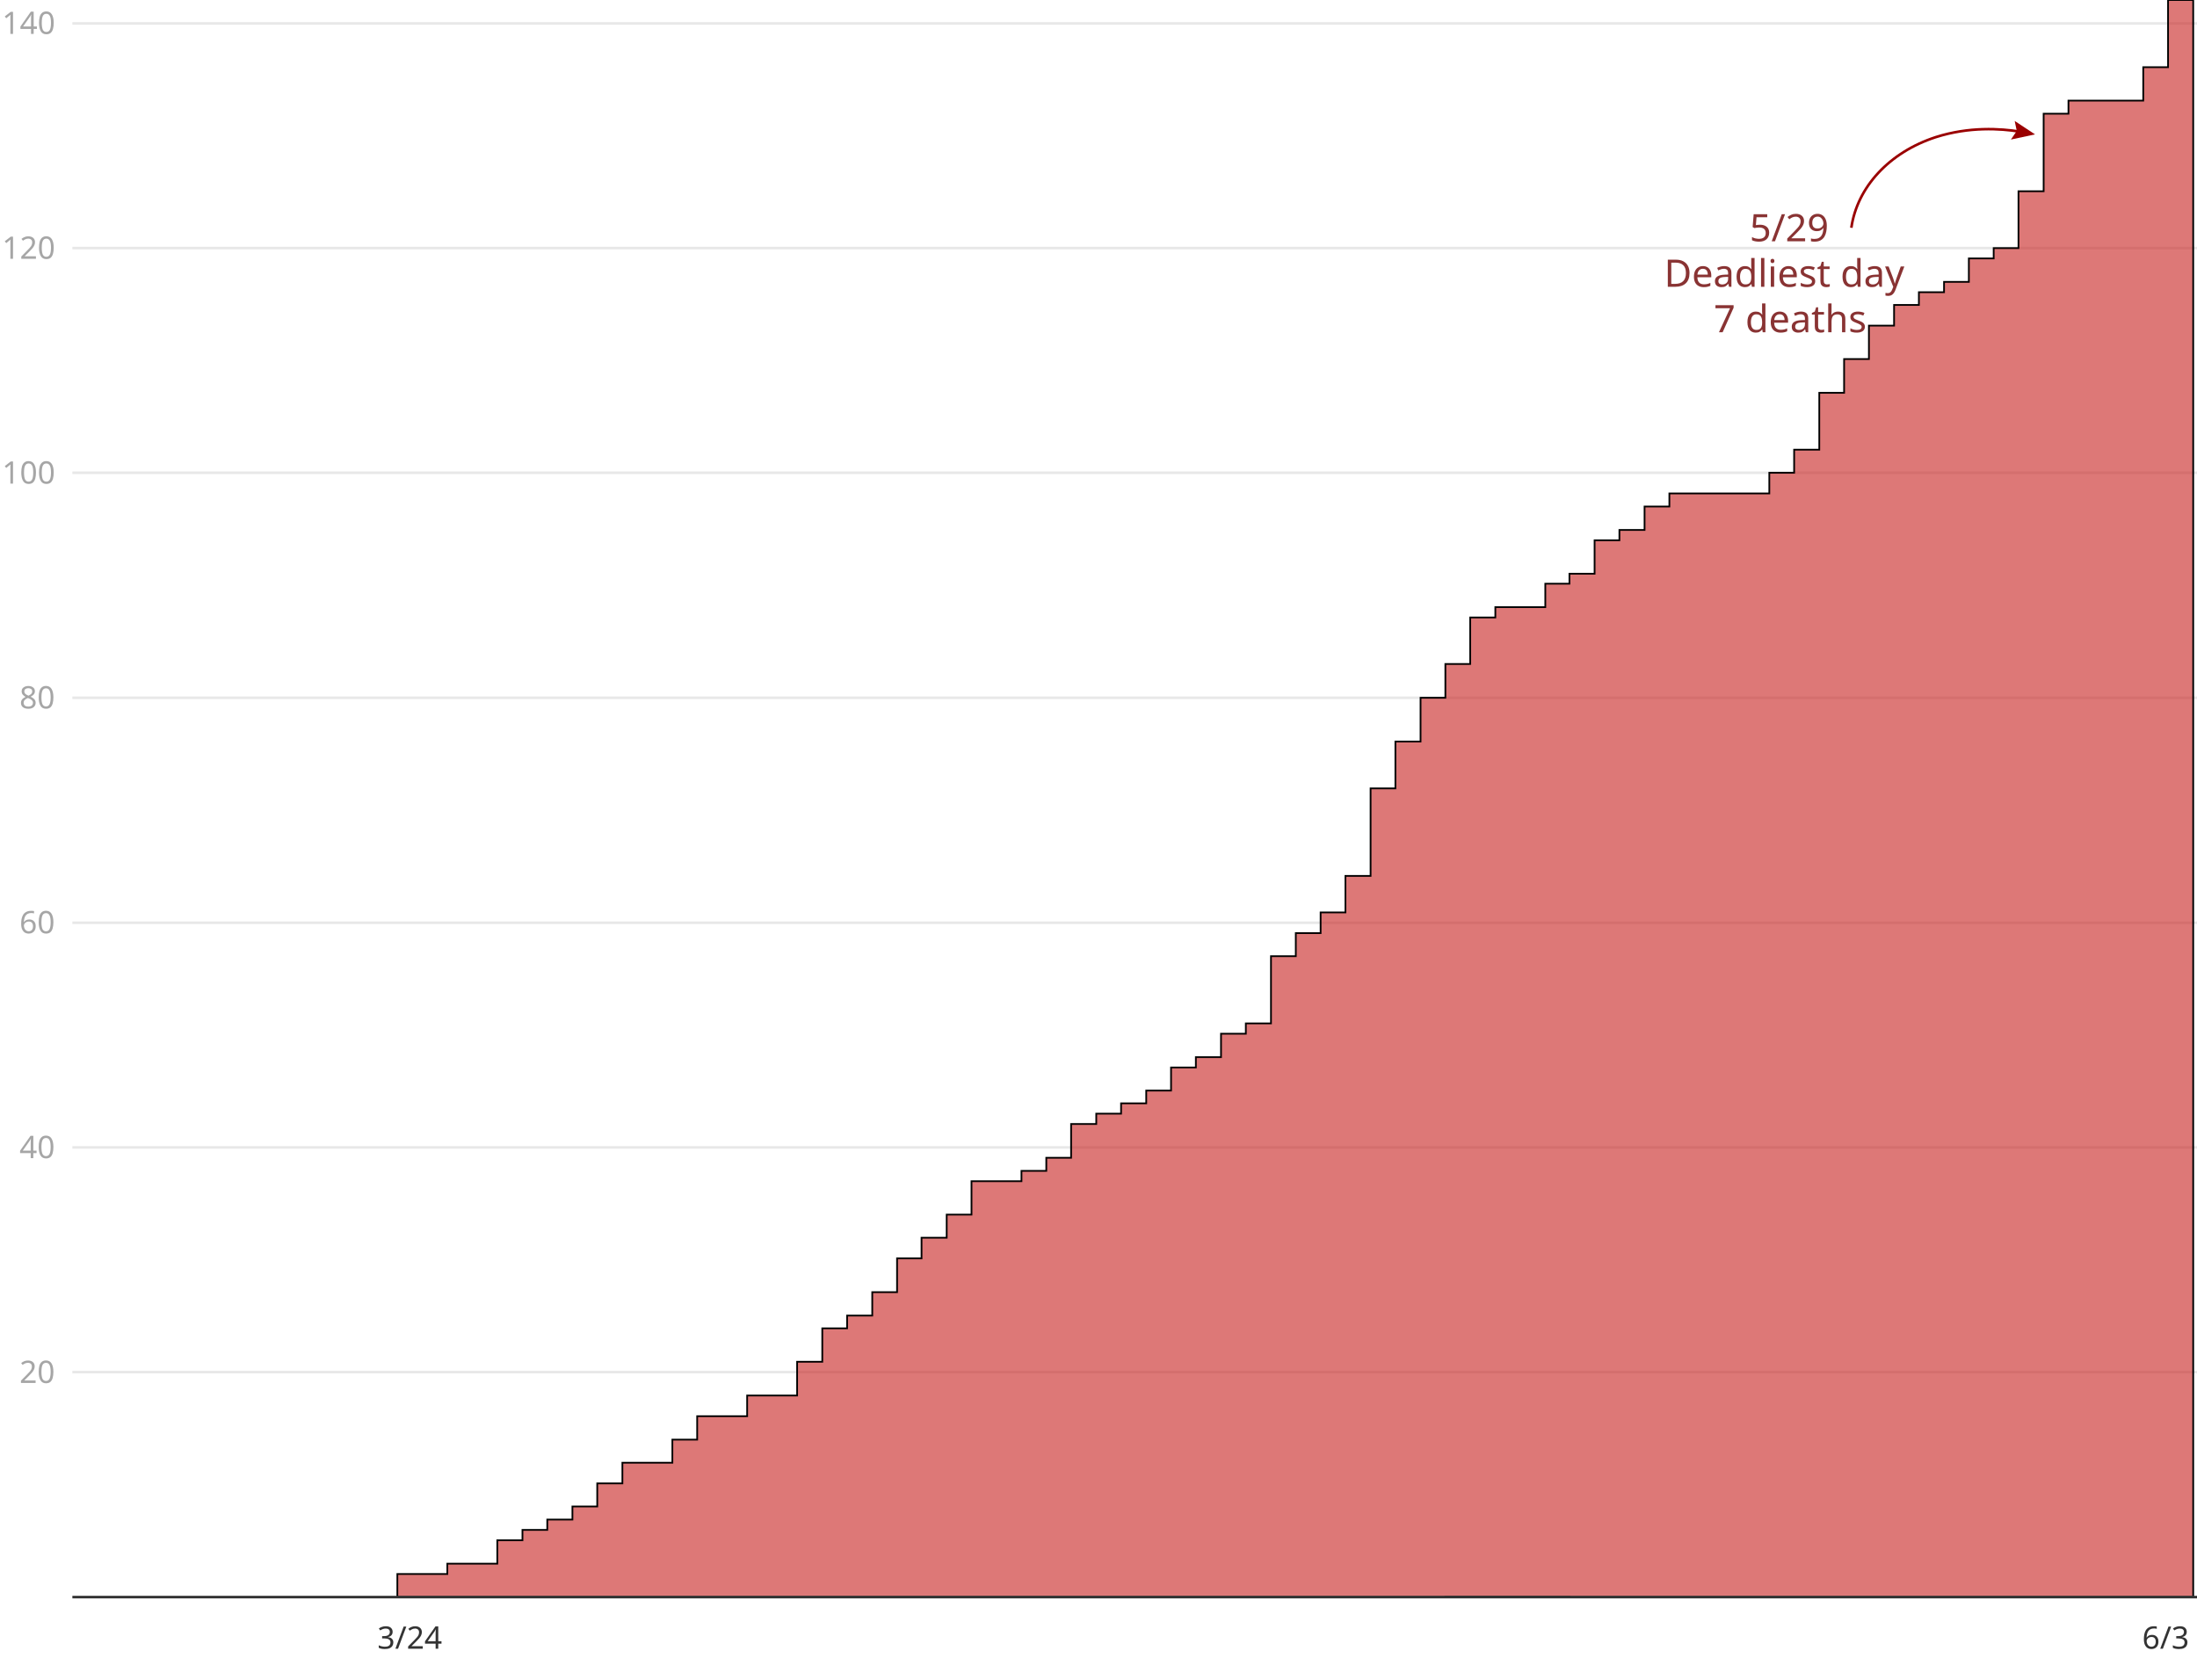
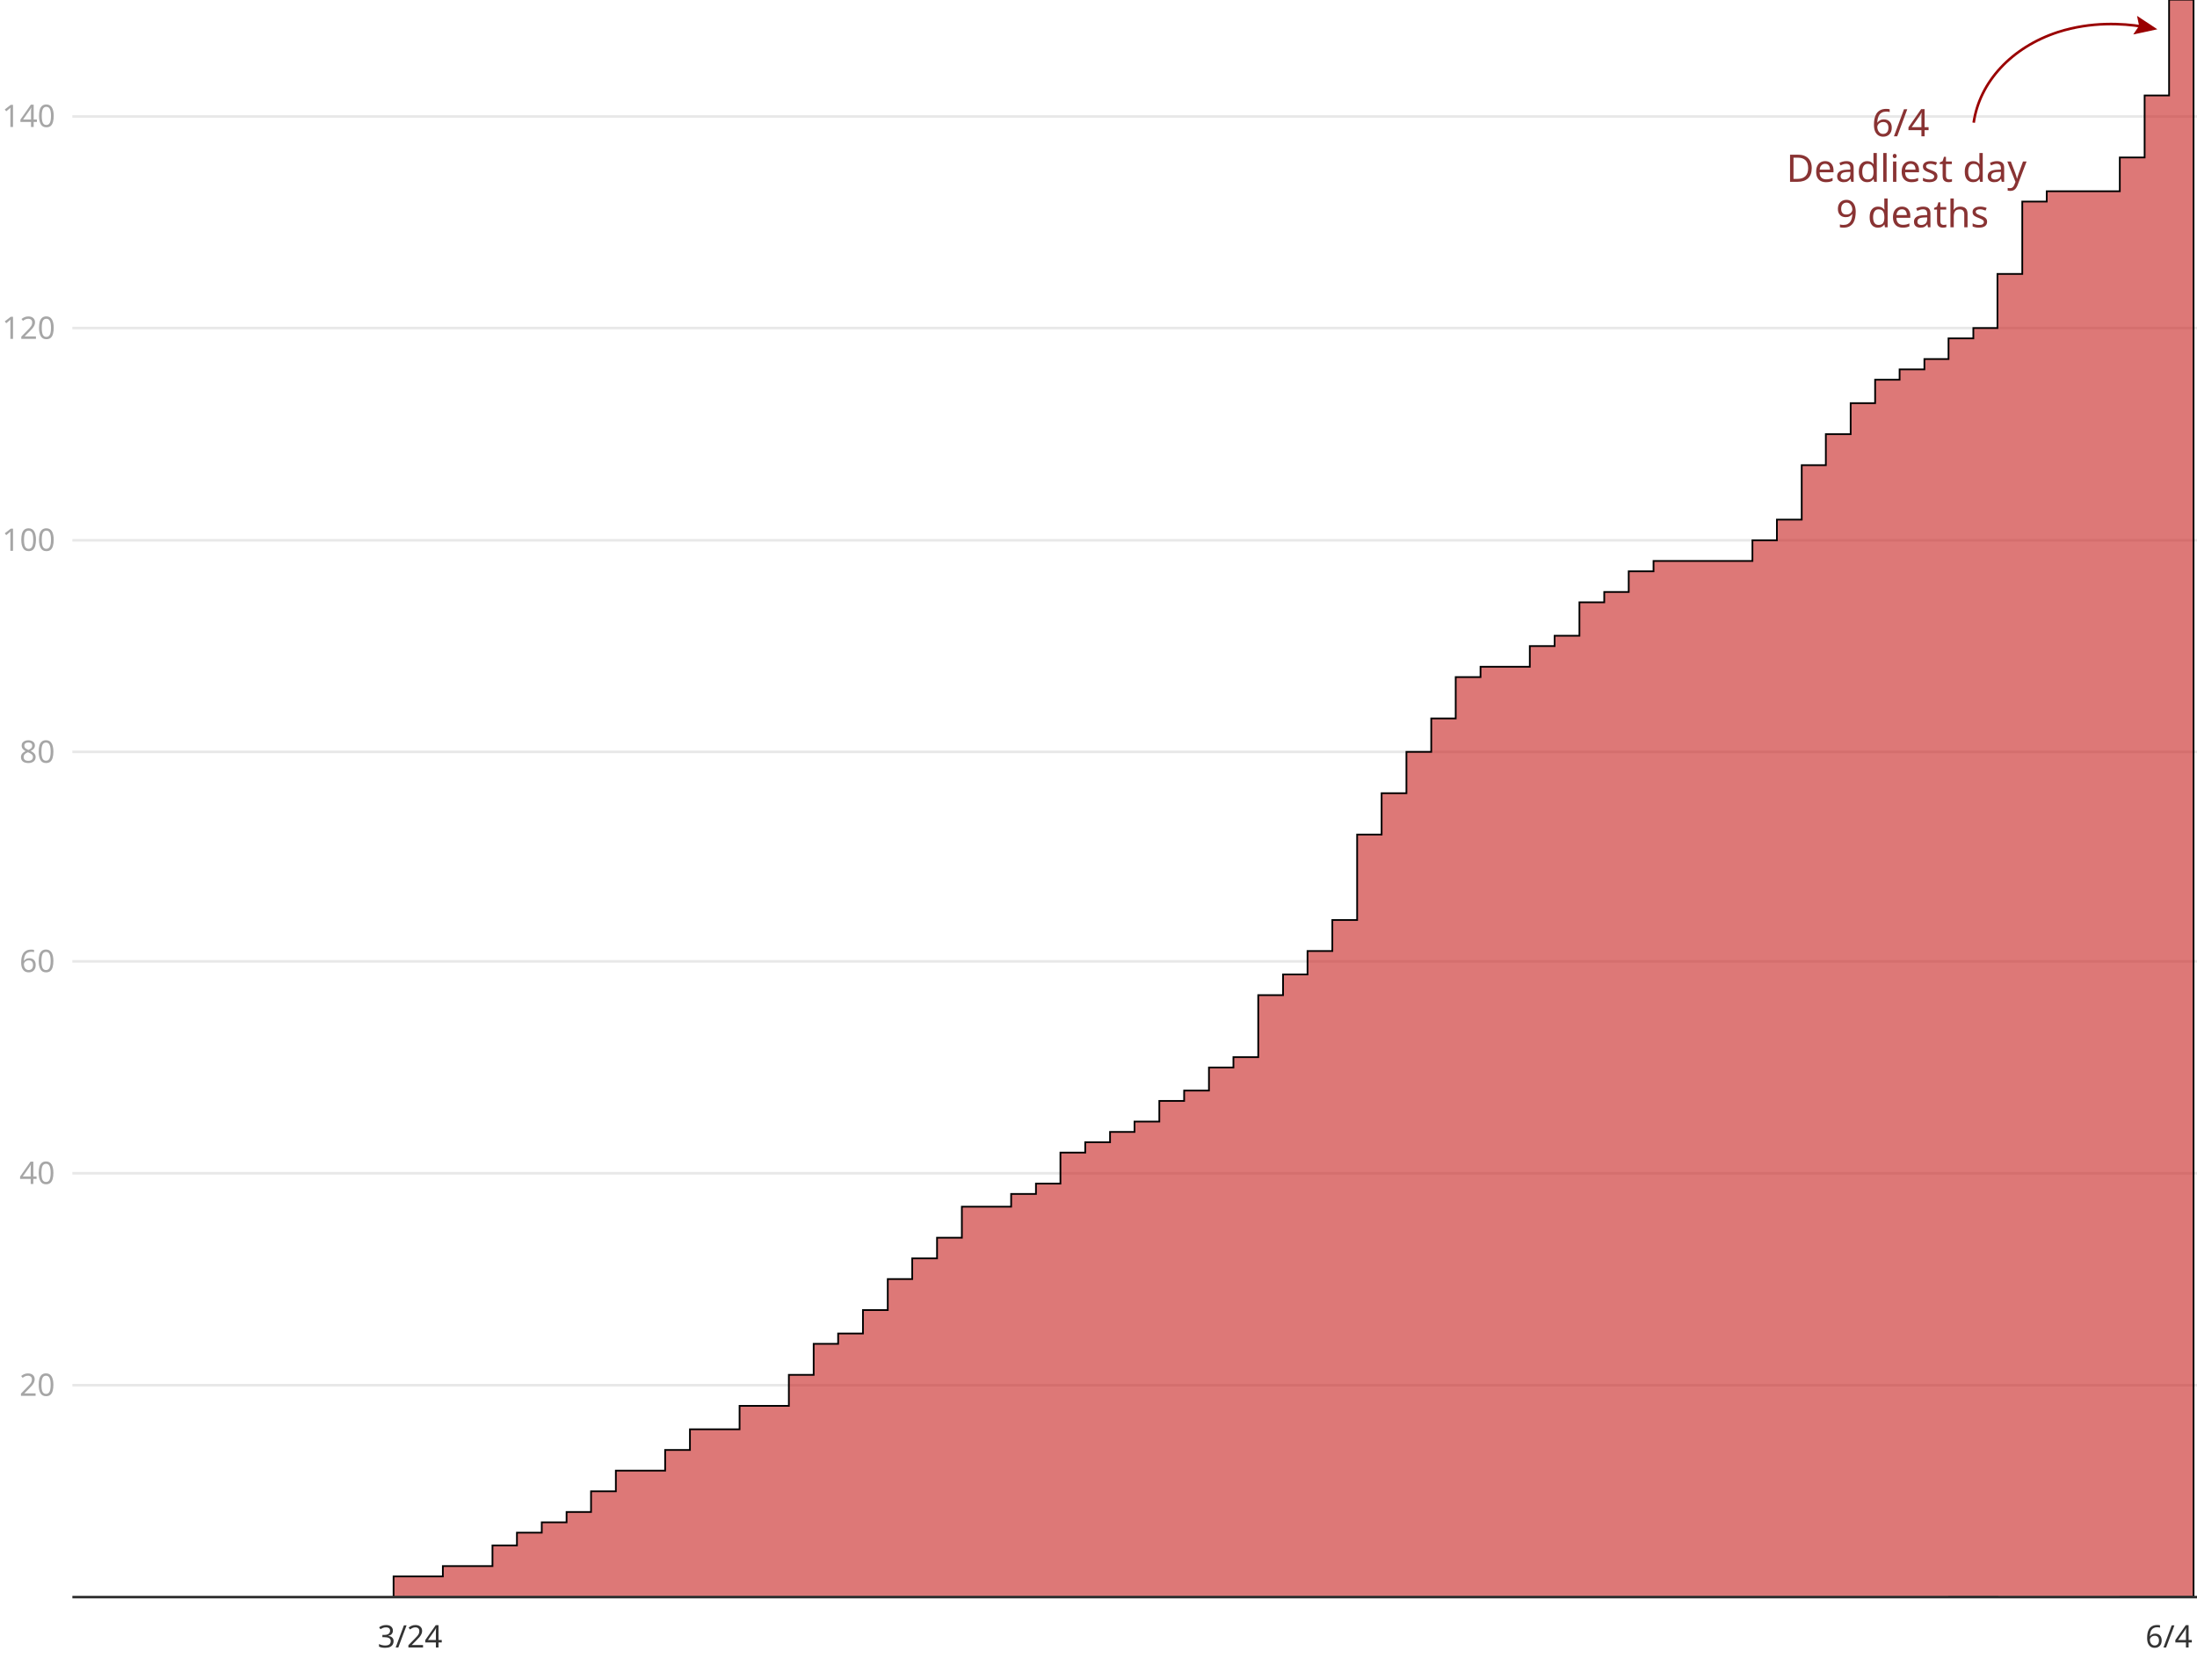
<svg xmlns="http://www.w3.org/2000/svg" xmlns:xlink="http://www.w3.org/1999/xlink" version="1.1" id="Layer_1" x="0px" y="0px" viewBox="0 0 637.5 487.5" style="enable-background:new 0 0 637.5 487.5;" xml:space="preserve">
  <style type="text/css">
	.st0{clip-path:url(#SVGID_2_);}
	.st1{clip-path:url(#SVGID_4_);fill:none;stroke:#E8E8E8;stroke-width:0.75;stroke-miterlimit:10;}
	.st2{clip-path:url(#SVGID_4_);fill:#C71E1D;}
	.st3{clip-path:url(#SVGID_4_);fill:#C71E1D;fill-opacity:0.6;stroke:#000000;stroke-width:0.5;stroke-miterlimit:10;}
	.st4{clip-path:url(#SVGID_4_);fill:none;stroke:#333333;stroke-width:0.75;stroke-miterlimit:10;}
	.st5{fill:#A6A6A6;}
	.st6{font-family:'Roboto-Regular';}
	.st7{font-size:9px;}
- 	.st8{fill:none;stroke:#9A0000;stroke-width:0.75;stroke-miterlimit:10;}
- 	.st9{fill:#9A0000;}
- 	.st10{fill:#893333;}
- 	.st11{font-family:'ArialMT';}
- 	.st12{font-size:11px;}
- 	.st13{font-family:'Arial-BoldMT';}
- 	.st14{fill:#333333;}
+ 	.st8{fill:#333333;}
+ 	.st9{fill:none;stroke:#9A0000;stroke-width:0.75;stroke-miterlimit:10;}
+ 	.st10{fill:#9A0000;}
+ 	.st11{fill:#893333;}
+ 	.st12{font-family:'ArialMT';}
+ 	.st13{font-size:11px;}
+ 	.st14{font-family:'Arial-BoldMT';}
</style>
  <g>
    <defs>
      <rect id="SVGID_1_" width="637.5" height="487.5" />
    </defs>
    <clipPath id="SVGID_2_">
      <use xlink:href="#SVGID_1_" style="overflow:visible;" />
    </clipPath>
    <g class="st0">
      <defs>
        <rect id="SVGID_3_" width="637.5" height="483" />
      </defs>
      <clipPath id="SVGID_4_">
        <use xlink:href="#SVGID_3_" style="overflow:visible;" />
      </clipPath>
-       <line class="st1" x1="21" y1="6.8" x2="637.5" y2="6.8" />
-       <line class="st1" x1="21" y1="72" x2="637.5" y2="72" />
-       <line class="st1" x1="21" y1="137.2" x2="637.5" y2="137.2" />
-       <line class="st1" x1="21" y1="202.5" x2="637.5" y2="202.5" />
-       <line class="st1" x1="21" y1="267.8" x2="637.5" y2="267.8" />
-       <line class="st1" x1="21" y1="333" x2="637.5" y2="333" />
-       <line class="st1" x1="21" y1="398.2" x2="637.5" y2="398.2" />
-       <path class="st2" d="M21,463.5h7.3H21z" />
-       <path class="st2" d="M28.3,463.5h7.3H28.3z" />
-       <path class="st2" d="M35.5,463.5h7.3H35.5z" />
-       <path class="st2" d="M42.8,463.5H50H42.8z" />
-       <path class="st2" d="M50,463.5h7.3H50z" />
-       <path class="st2" d="M57.3,463.5h7.3H57.3z" />
-       <path class="st2" d="M64.5,463.5h7.3H64.5z" />
-       <path class="st2" d="M71.8,463.5H79H71.8z" />
-       <path class="st2" d="M79,463.5h7.3H79z" />
-       <path class="st2" d="M86.3,463.5h7.3H86.3z" />
-       <path class="st2" d="M93.5,463.5h7.3H93.5z" />
-       <path class="st2" d="M100.8,463.5h7.3H100.8z" />
-       <path class="st2" d="M108,463.5h7.3H108z" />
-       <polygon class="st3" points="629.1,0 629.1,19.5 621.9,19.5 621.9,29.2 614.7,29.2 607.5,29.2 600.2,29.2 600.2,33 593,33     593,55.5 585.7,55.5 585.7,72 578.5,72 578.5,75 571.3,75 571.3,81.8 564.1,81.8 564.1,84.8 556.8,84.8 556.8,88.5 549.6,88.5     549.6,94.5 542.3,94.5 542.3,104.2 535.1,104.2 535.1,114 527.9,114 527.9,130.5 520.6,130.5 520.6,137.2 513.4,137.2     513.4,143.2 506.1,143.2 499,143.2 498.9,143.2 491.7,143.2 484.4,143.2 484.4,147 477.2,147 477.2,153.8 469.9,153.8     469.9,156.8 462.7,156.8 462.7,166.5 455.4,166.5 455.4,169.4 448.4,169.4 448.4,176.2 441.1,176.2 433.9,176.2 433.9,179.2     426.6,179.2 426.6,192.7 419.4,192.7 419.4,202.5 412.2,202.5 412.2,215.2 404.9,215.2 404.9,228.8 397.7,228.8 397.7,254.2     390.4,254.2 390.4,264.8 383.2,264.8 383.2,270.8 376,270.8 376,277.5 368.8,277.5 368.8,297 361.5,297 361.5,300 354.3,300     354.3,306.8 347,306.8 347,309.8 339.8,309.8 339.8,316.5 332.6,316.5 332.6,320.2 325.3,320.2 325.3,323.2 318.1,323.2     318.1,326.2 310.8,326.2 310.8,336 303.6,336 303.6,339.8 296.4,339.8 296.4,342.8 289.2,342.8 281.9,342.8 281.9,352.5     274.7,352.5 274.7,359.2 267.4,359.2 267.4,365.2 260.3,365.2 260.3,375 253.1,375 253.1,381.8 245.8,381.8 245.8,385.5     238.6,385.5 238.6,395.2 231.3,395.2 231.3,405 224.1,405 216.8,405 216.8,411 209.6,411 202.3,411 202.3,417.8 195.1,417.8     195.1,424.5 187.8,424.5 187.8,424.5 180.6,424.5 180.6,430.5 173.3,430.5 173.3,437.2 166.1,437.2 166.1,441 158.8,441     158.8,444 151.6,444 151.6,447 144.3,447 144.3,453.8 137,453.8 129.8,453.8 129.8,456.8 122.5,456.8 115.3,456.8 115.3,463.5     122.5,463.5 129.8,463.5 137,463.5 144.3,463.5 151.6,463.5 158.8,463.5 166.1,463.5 173.3,463.5 180.6,463.5 187.8,463.5     187.8,463.5 195.1,463.5 202.3,463.5 209.6,463.5 216.8,463.5 224.1,463.5 231.3,463.5 238.6,463.5 245.8,463.5 253.1,463.5     260.3,463.5 267.4,463.5 267.6,463.5 274.7,463.5 281.9,463.5 289.2,463.5 296.4,463.5 303.6,463.5 303.7,463.5 310.8,463.5     318.1,463.5 325.3,463.5 332.6,463.5 339.8,463.5 339.9,463.5 347,463.5 354.3,463.5 361.5,463.5 368.8,463.5 376,463.5     383.2,463.5 383.3,463.5 390.4,463.5 397.7,463.5 404.9,463.5 412.2,463.5 419.4,463.5 419.4,463.4 426.6,463.4 433.9,463.4     441.1,463.4 448.4,463.4 455.4,463.4 455.4,463.5 462.7,463.5 469.9,463.5 477.2,463.5 484.4,463.5 491.7,463.5 498.9,463.5     499,463.5 506.1,463.5 513.4,463.5 520.6,463.5 527.9,463.5 535.1,463.5 542.3,463.5 542.4,463.5 549.6,463.5 556.8,463.5     564.1,463.5 571.3,463.5 578.5,463.5 578.6,463.5 585.7,463.5 593,463.5 600.2,463.5 607.5,463.5 614.7,463.5 621.9,463.5     622,463.5 629.1,463.5 636.4,463.5 636.4,0   " />
+       <line class="st1" x1="21" y1="33.8" x2="637.5" y2="33.8" />
+       <line class="st1" x1="21" y1="95.2" x2="637.5" y2="95.2" />
+       <line class="st1" x1="21" y1="156.8" x2="637.5" y2="156.8" />
+       <line class="st1" x1="21" y1="218.2" x2="637.5" y2="218.2" />
+       <line class="st1" x1="21" y1="279" x2="637.5" y2="279" />
+       <line class="st1" x1="21" y1="340.5" x2="637.5" y2="340.5" />
+       <line class="st1" x1="21" y1="402" x2="637.5" y2="402" />
+       <path class="st2" d="M21,463.5h7.2H21z" />
+       <path class="st2" d="M28.2,463.5h7.2H28.2z" />
+       <path class="st2" d="M35.3,463.5h7.2H35.3z" />
+       <path class="st2" d="M42.5,463.5h7.2H42.5z" />
+       <path class="st2" d="M49.7,463.5h7.2H49.7z" />
+       <path class="st2" d="M56.8,463.5H64H56.8z" />
+       <path class="st2" d="M64,463.5h7.2H64z" />
+       <path class="st2" d="M71.2,463.5h7.2H71.2z" />
+       <path class="st2" d="M78.3,463.5h7.2H78.3z" />
+       <path class="st2" d="M85.5,463.5h7.2H85.5z" />
+       <path class="st2" d="M92.7,463.5h7.2H92.7z" />
+       <path class="st2" d="M99.9,463.5h7.2H99.9z" />
+       <path class="st2" d="M107,463.5h7.2H107z" />
+       <polygon class="st3" points="629.4,-0.1 629.4,27.7 622.3,27.7 622.3,45.7 615.1,45.7 615.1,55.5 608.1,55.5 601.1,55.5     600.9,55.5 593.9,55.5 593.9,58.5 586.8,58.5 586.8,79.5 579.6,79.5 579.6,95.2 572.6,95.2 572.6,98.2 565.4,98.2 565.4,104.2     558.4,104.2 558.4,107.2 551.2,107.2 551.2,110.2 544.1,110.2 544.1,117 537,117 537,126 529.8,126 529.8,135 522.8,135     522.8,150.8 515.6,150.8 515.6,156.8 508.5,156.8 508.5,162.8 501.3,162.8 494.1,162.8 487,162.8 487,162.8 479.8,162.8     479.8,165.8 472.6,165.8 472.6,171.8 465.5,171.8 465.5,174.8 458.3,174.8 458.3,184.5 451.1,184.5 451.1,187.5 443.9,187.5     443.9,193.5 436.8,193.5 429.6,193.5 429.6,196.5 422.4,196.5 422.4,208.5 415.3,208.5 415.3,218.2 408.1,218.2 408.1,230.2     400.9,230.2 400.9,242.2 393.8,242.2 393.8,267 386.6,267 386.6,276 379.4,276 379.4,282.8 372.3,282.8 372.3,288.8 365.1,288.8     365.1,306.8 357.9,306.8 357.9,309.8 350.8,309.8 350.8,316.5 343.6,316.5 343.6,319.5 336.4,319.5 336.4,325.5 329.2,325.5     329.2,328.5 322.1,328.5 322.1,331.5 314.9,331.5 314.9,334.5 307.7,334.5 307.7,343.5 300.6,343.5 300.6,346.5 293.4,346.5     293.4,350.2 286.2,350.2 279.1,350.2 279.1,359.2 271.9,359.2 271.9,365.2 264.7,365.2 264.7,371.2 257.6,371.2 257.6,380.2     250.4,380.2 250.4,387 243.2,387 243.2,390 236.1,390 236.1,399 228.9,399 228.9,408 221.7,408 214.6,408 214.6,414.8     207.4,414.8 200.2,414.8 200.2,420.8 193,420.8 193,426.8 185.9,426.8 178.7,426.8 178.7,432.8 171.5,432.8 171.5,438.8     164.4,438.8 164.4,441.8 157.2,441.8 157.2,444.8 150,444.8 150,448.5 142.9,448.5 142.9,454.5 135.7,454.5 128.5,454.5     128.5,457.5 121.4,457.5 114.2,457.5 114.2,463.5 121.4,463.5 128.5,463.5 135.7,463.5 142.9,463.5 150,463.5 157.2,463.5     164.4,463.5 164.4,463.5 171.5,463.5 178.7,463.5 185.9,463.5 193,463.5 200.2,463.5 207.4,463.5 214.6,463.5 214.6,463.5     221.7,463.5 228.9,463.5 236.1,463.5 243.2,463.5 250.4,463.5 257.6,463.5 264.7,463.5 264.7,463.5 271.9,463.5 279.1,463.5     286.2,463.5 293.4,463.5 300.6,463.5 307.7,463.5 314.9,463.5 322.1,463.5 329.2,463.5 336.4,463.5 343.6,463.5 350.8,463.5     357.9,463.5 365.1,463.5 372.3,463.5 379.4,463.5 386.6,463.5 393.8,463.5 400.9,463.5 400.9,463.5 408.1,463.5 415.3,463.5     422.4,463.5 429.6,463.5 436.8,463.5 443.9,463.5 451.1,463.5 458.3,463.5 465.5,463.5 472.6,463.5 479.8,463.5 487,463.5     487,463.5 494.1,463.5 501.3,463.5 508.5,463.5 515.6,463.5 522.8,463.5 529.8,463.5 530,463.5 537,463.5 544.1,463.5     544.1,463.5 551.2,463.5 558.4,463.5 565.6,463.5 565.6,463.4 572.6,463.4 579.6,463.4 579.6,463.5 586.8,463.5 593.9,463.5     600.9,463.5 601.1,463.5 608.1,463.5 615.3,463.5 615.3,463.4 622.3,463.4 629.4,463.4 629.4,463.4 636.5,463.4 636.5,-0.1   " />
      <line class="st4" x1="21" y1="463.5" x2="637.5" y2="463.5" />
    </g>
    <g class="st0">
-       <text transform="matrix(1 0 0 1 5.6426 401.3496)" class="st5 st6 st7">20</text>
+       <text transform="matrix(1 0 0 1 5.6426 405.0996)" class="st5 st6 st7">20</text>
    </g>
    <g class="st0">
-       <text transform="matrix(1 0 0 1 5.6426 336.0996)" class="st5 st6 st7">40</text>
+       <text transform="matrix(1 0 0 1 5.6426 343.5996)" class="st5 st6 st7">40</text>
    </g>
    <g class="st0">
-       <text transform="matrix(1 0 0 1 5.6426 270.8496)" class="st5 st6 st7">60</text>
+       <text transform="matrix(1 0 0 1 5.6426 282.0996)" class="st5 st6 st7">60</text>
    </g>
    <g class="st0">
-       <text transform="matrix(1 0 0 1 5.6426 205.5996)" class="st5 st6 st7">80</text>
+       <text transform="matrix(1 0 0 1 5.6426 221.3496)" class="st5 st6 st7">80</text>
    </g>
    <g class="st0">
-       <text transform="matrix(1 0 0 1 0.5889 140.3496)" class="st5 st6 st7">100</text>
+       <text transform="matrix(1 0 0 1 0.5889 159.8496)" class="st5 st6 st7">100</text>
    </g>
    <g class="st0">
-       <text transform="matrix(1 0 0 1 0.5889 75.0996)" class="st5 st6 st7">120</text>
+       <text transform="matrix(1 0 0 1 0.5889 98.3496)" class="st5 st6 st7">120</text>
    </g>
    <g class="st0">
-       <text transform="matrix(1 0 0 1 0.5889 9.8496)" class="st5 st6 st7">140</text>
+       <text transform="matrix(1 0 0 1 0.5889 36.8496)" class="st5 st6 st7">140</text>
    </g>
  </g>
  <g>
+     <text transform="matrix(1 0 0 1 622.532 478.1238)" class="st8 st6 st7">6/4</text>
+   </g>
+   <g>
+     <text transform="matrix(1 0 0 1 109.5684 478.1241)" class="st8 st6 st7">3/24</text>
+   </g>
+   <g>
    <g>
-       <path class="st8" d="M537.2,66.1c1.7-11.8,11-21.9,24.5-26.3c9.7-3.1,18.8-2.5,24.4-1.6" />
+       <path class="st9" d="M572.7,35.6c1.7-11.8,11-21.9,24.5-26.3c9.7-3.1,18.8-2.5,24.4-1.6" />
      <g>
-         <polygon class="st9" points="583.5,40.5 585.2,38 584.6,35.1 590.5,39    " />
+         <polygon class="st10" points="619,10 620.7,7.5 620.1,4.6 626,8.5    " />
      </g>
    </g>
  </g>
-   <text transform="matrix(1 0 0 1 507.6871 70.0255)" class="st10 st11 st12">5/29</text>
-   <text transform="matrix(1 0 0 1 482.887 83.2252)" class="st10 st13 st12">Deadliest day</text>
-   <text transform="matrix(1 0 0 1 497.2869 96.4254)" class="st10 st11 st12">7 deaths</text>
-   <g>
-     <text transform="matrix(1 0 0 1 621.5916 478.4763)" class="st14 st6 st7">6/3</text>
-   </g>
-   <g>
-     <text transform="matrix(1 0 0 1 109.4921 478.4764)" class="st14 st6 st7">3/24</text>
-   </g>
+   <text transform="matrix(1 0 0 1 543.1534 39.5635)" class="st11 st12 st13">6/4</text>
+   <text transform="matrix(1 0 0 1 518.3534 52.7632)" class="st11 st14 st13">Deadliest day</text>
+   <text transform="matrix(1 0 0 1 532.7533 65.9634)" class="st11 st12 st13">9 deaths</text>
</svg>
